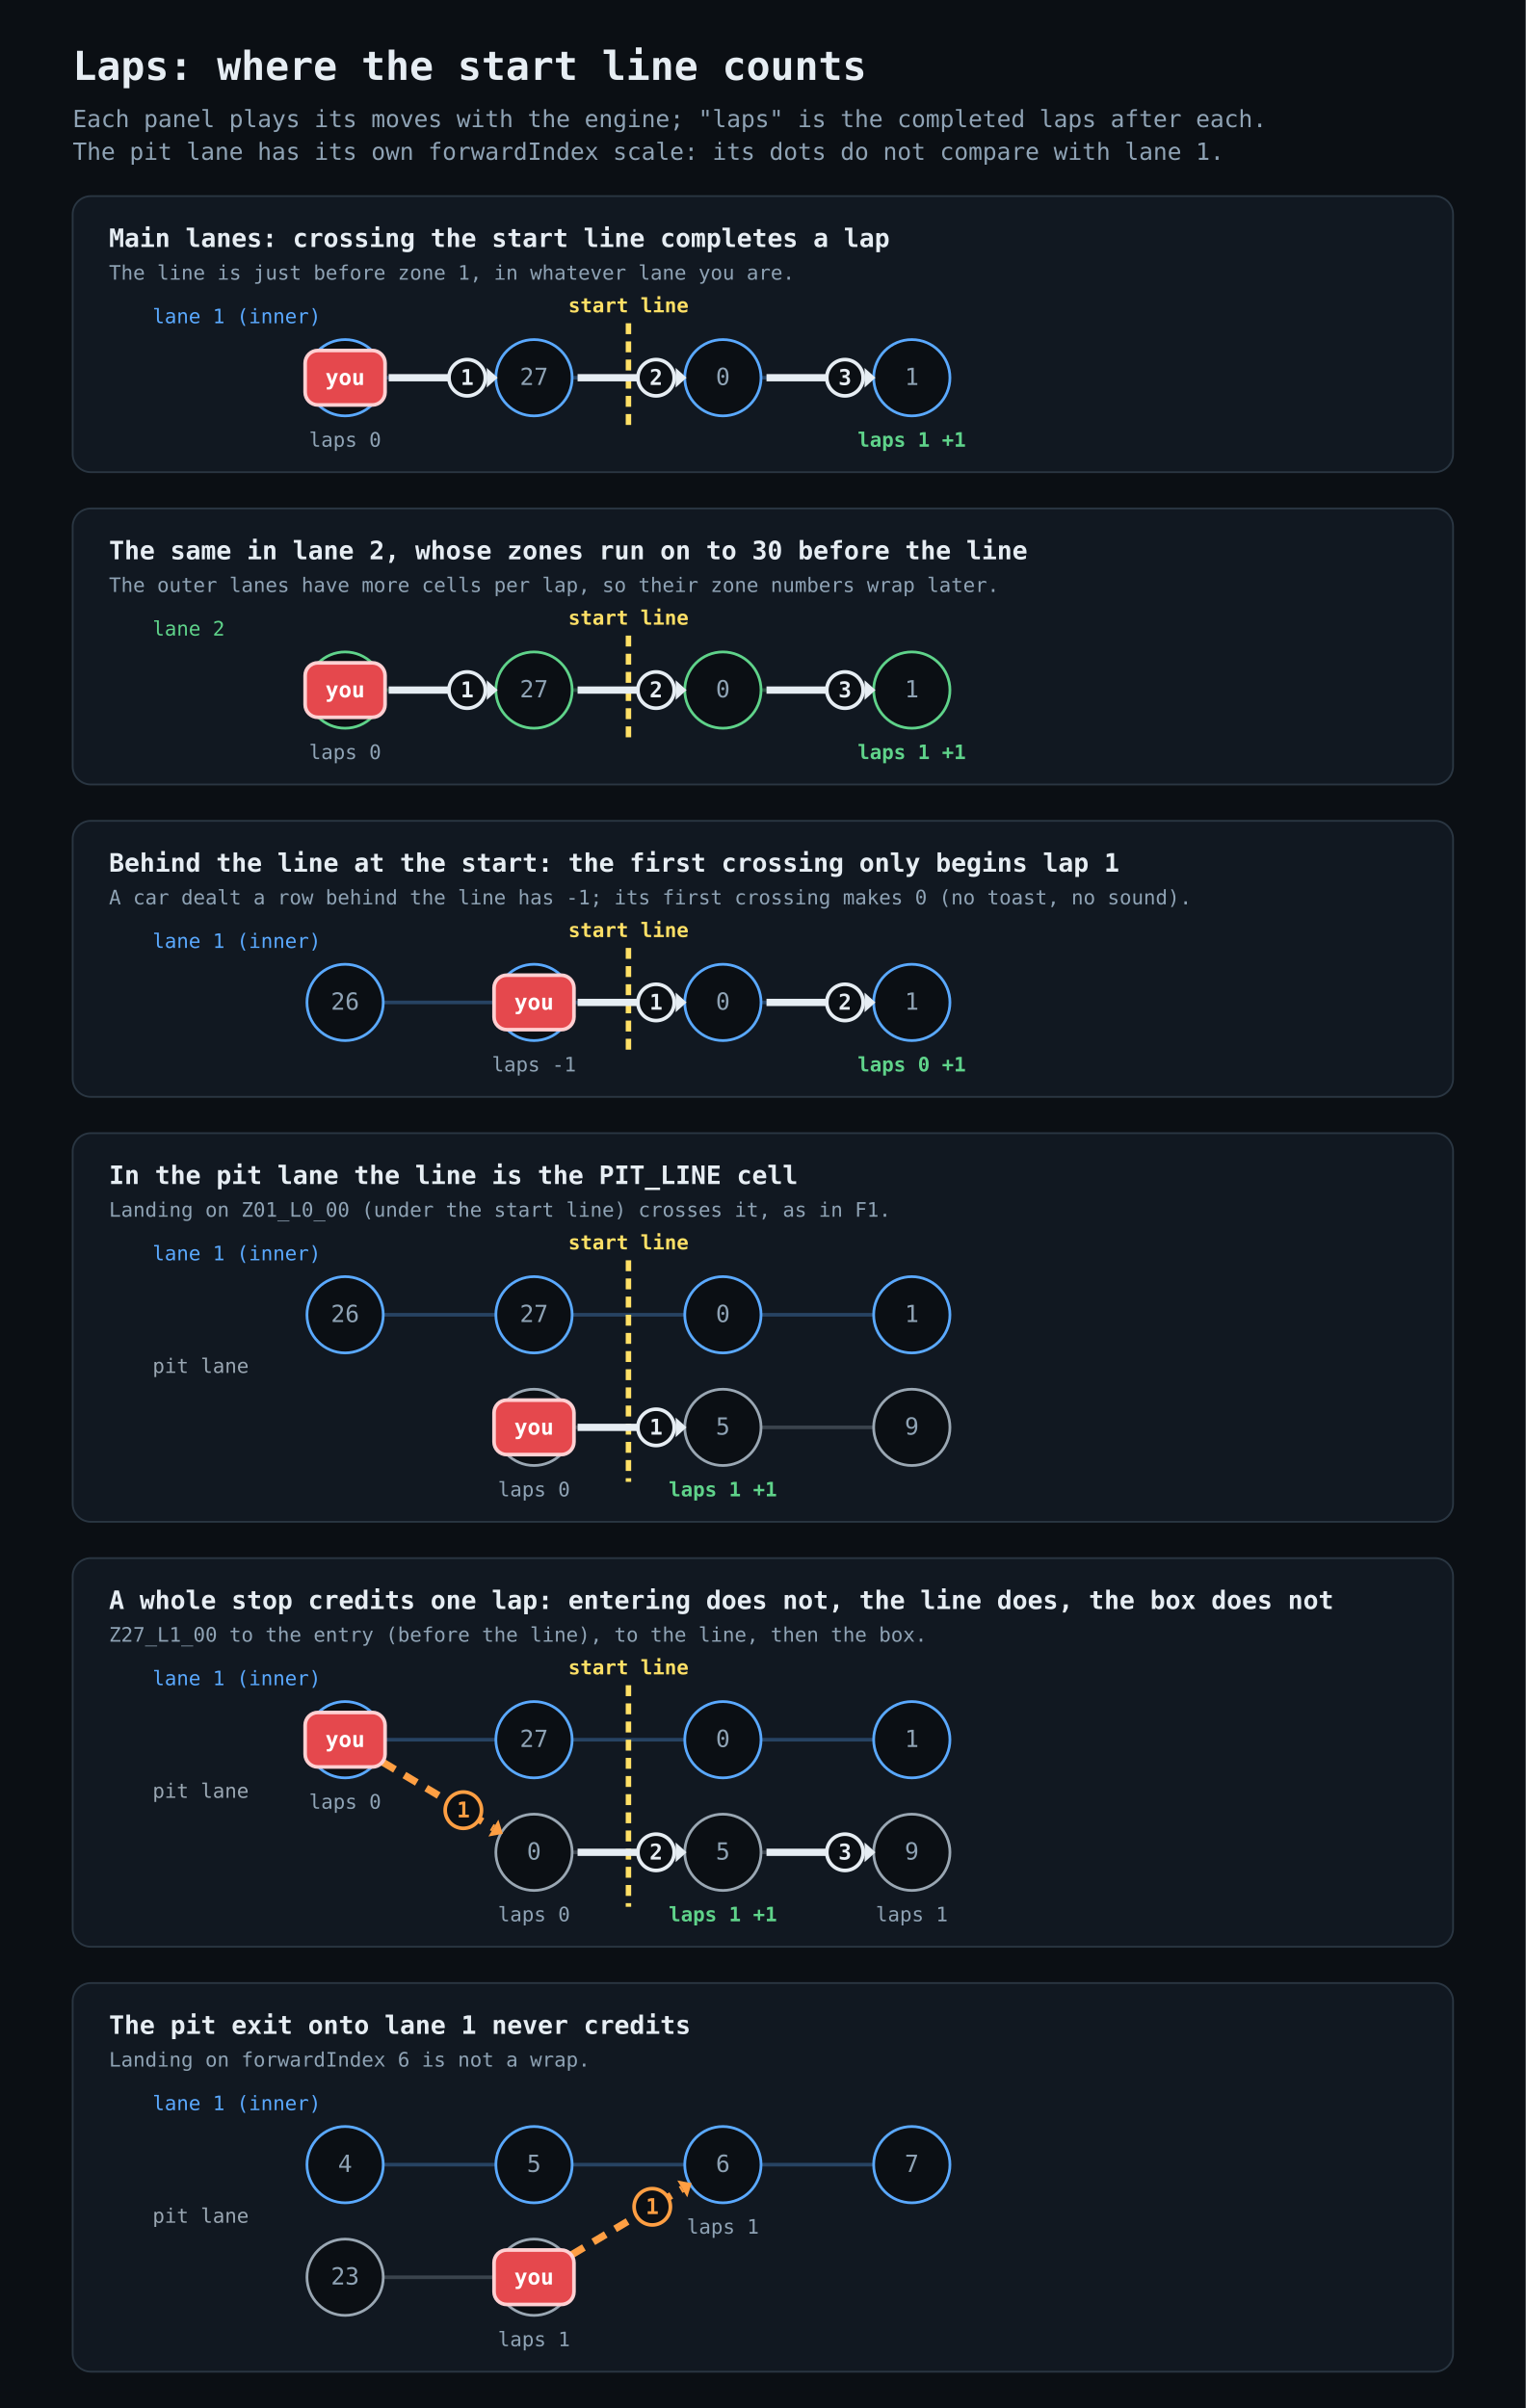
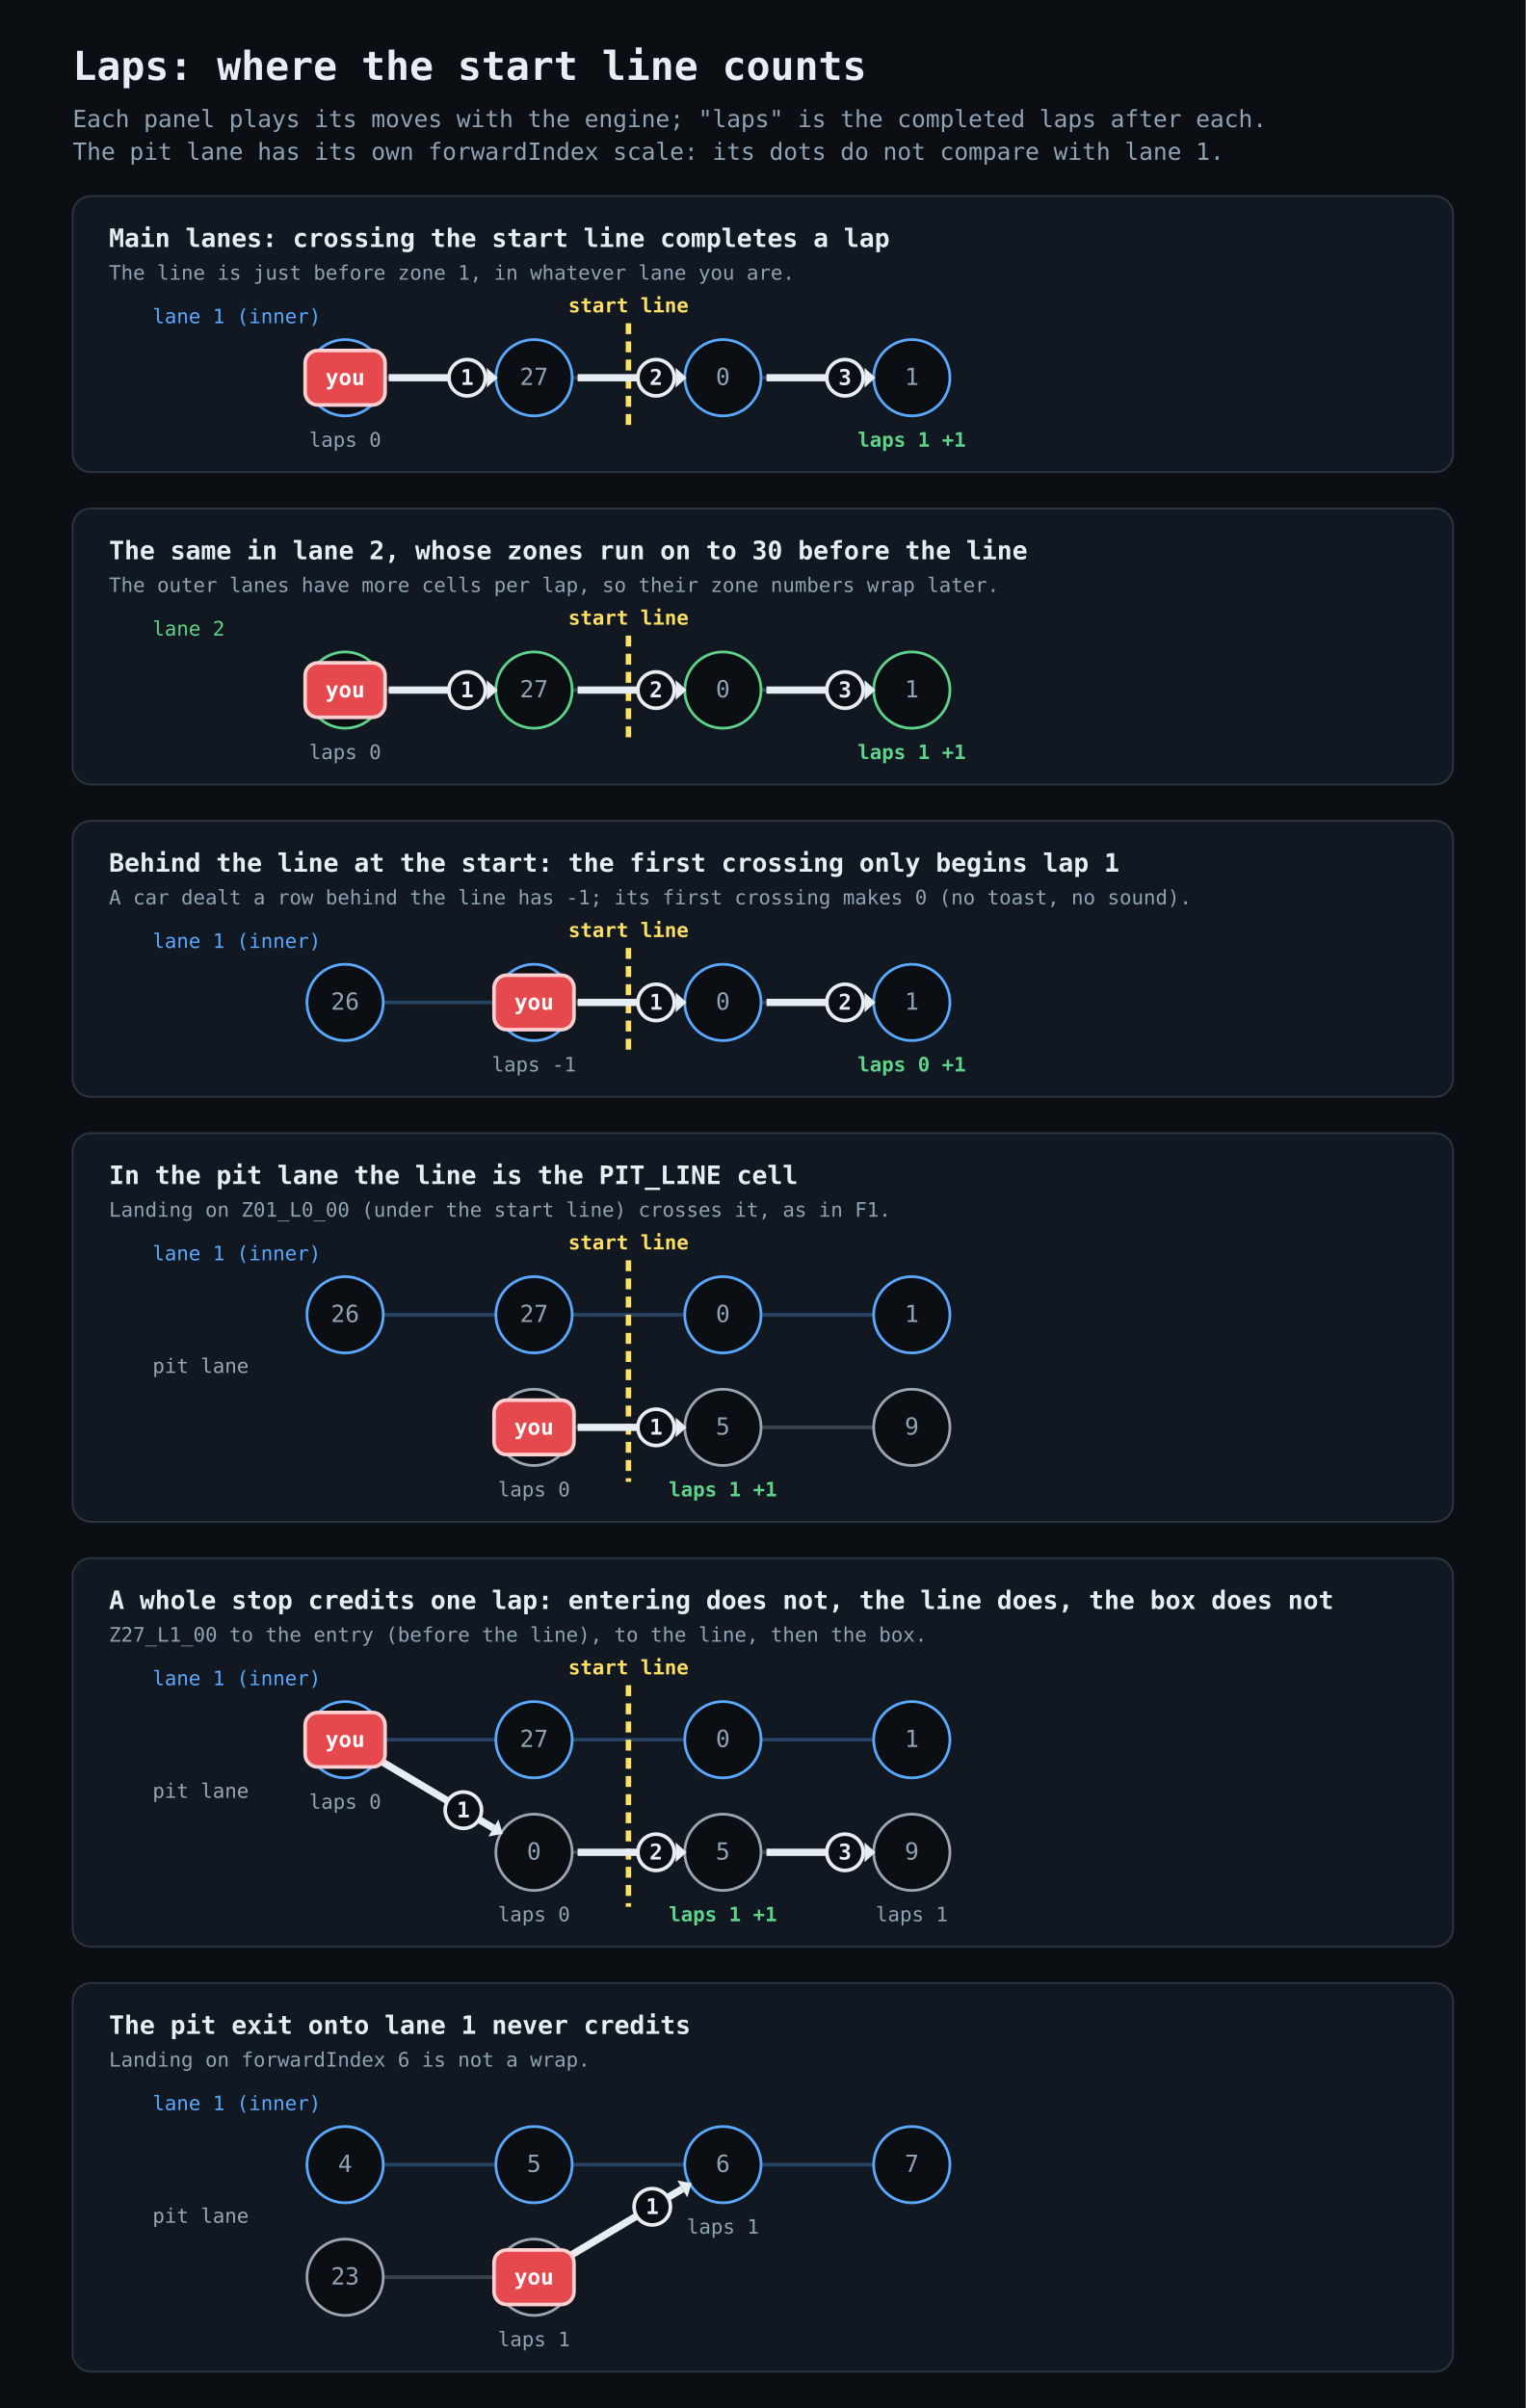
<svg xmlns="http://www.w3.org/2000/svg" viewBox="0 0 840 1326" width="840" height="1326">
  <defs>
    <pattern id="hatch" width="7" height="7" patternUnits="userSpaceOnUse" patternTransform="rotate(45)">
      <rect width="7" height="7" fill="#0b0f14" />
      <rect width="3" height="7" fill="#5aa9ff" opacity="0.5" />
    </pattern>
  </defs>
  <rect x="0" y="0" width="840" height="1326" fill="#0b0f14" />
  <text x="40" y="44" fill="#e6edf3" font-size="22" font-weight="700" text-anchor="start" font-family="ui-monospace, Menlo, Consolas, monospace">Laps: where the start line counts</text>
  <text x="40" y="70" fill="#8fa3b5" font-size="13" font-weight="400" text-anchor="start" font-family="ui-monospace, Menlo, Consolas, monospace">Each panel plays its moves with the engine; "laps" is the completed laps after each.</text>
  <text x="40" y="88" fill="#8fa3b5" font-size="13" font-weight="400" text-anchor="start" font-family="ui-monospace, Menlo, Consolas, monospace">The pit lane has its own forwardIndex scale: its dots do not compare with lane 1.</text>
  <rect x="40" y="108" width="760" height="152" rx="10" fill="#111821" stroke="#2a3642" />
  <text x="60" y="136" fill="#e6edf3" font-size="14" font-weight="700" text-anchor="start" font-family="ui-monospace, Menlo, Consolas, monospace">Main lanes: crossing the start line completes a lap</text>
  <text x="60" y="154" fill="#8fa3b5" font-size="11" font-weight="400" text-anchor="start" font-family="ui-monospace, Menlo, Consolas, monospace">The line is just before zone 1, in whatever lane you are.</text>
  <polyline points="190.0,208.0 294.0,208.0 398.0,208.0 502.0,208.0" fill="none" stroke="#5aa9ff" stroke-width="2" opacity="0.3" />
  <circle cx="190" cy="208" r="21" fill="#0b0f14" stroke="#5aa9ff" stroke-width="1.5" />
  <text x="190" y="212" fill="#8fa3b5" font-size="13" font-weight="400" text-anchor="middle" font-family="ui-monospace, Menlo, Consolas, monospace">26</text>
  <circle cx="294" cy="208" r="21" fill="#0b0f14" stroke="#5aa9ff" stroke-width="1.5" />
  <text x="294" y="212" fill="#8fa3b5" font-size="13" font-weight="400" text-anchor="middle" font-family="ui-monospace, Menlo, Consolas, monospace">27</text>
  <circle cx="398" cy="208" r="21" fill="#0b0f14" stroke="#5aa9ff" stroke-width="1.5" />
  <text x="398" y="212" fill="#8fa3b5" font-size="13" font-weight="400" text-anchor="middle" font-family="ui-monospace, Menlo, Consolas, monospace">0</text>
  <circle cx="502" cy="208" r="21" fill="#0b0f14" stroke="#5aa9ff" stroke-width="1.5" />
  <text x="502" y="212" fill="#8fa3b5" font-size="13" font-weight="400" text-anchor="middle" font-family="ui-monospace, Menlo, Consolas, monospace">1</text>
  <text x="84" y="178" fill="#5aa9ff" font-size="11" font-weight="400" text-anchor="start" font-family="ui-monospace, Menlo, Consolas, monospace">lane 1 (inner)</text>
  <line x1="346" y1="178" x2="346" y2="238" stroke="#ffe066" stroke-width="3" stroke-dasharray="6 4" />
  <text x="346" y="172" fill="#ffe066" font-size="11" font-weight="700" text-anchor="middle" font-family="ui-monospace, Menlo, Consolas, monospace">start line</text>
  <line x1="214.0" y1="208.0" x2="268.0" y2="208.0" stroke="#e6edf3" stroke-width="4" />
  <polygon points="274.0,208.0 268.0,213.4 268.0,202.6" fill="#e6edf3" />
  <circle cx="257.2" cy="208" r="10" fill="#0b0f14" stroke="#e6edf3" stroke-width="2" />
  <text x="257.2" y="212" fill="#e6edf3" font-size="12" font-weight="700" text-anchor="middle" font-family="ui-monospace, Menlo, Consolas, monospace">1</text>
  <line x1="318.0" y1="208.0" x2="372.0" y2="208.0" stroke="#e6edf3" stroke-width="4" />
  <polygon points="378.0,208.0 372.0,213.4 372.0,202.6" fill="#e6edf3" />
  <circle cx="361.2" cy="208" r="10" fill="#0b0f14" stroke="#e6edf3" stroke-width="2" />
  <text x="361.2" y="212" fill="#e6edf3" font-size="12" font-weight="700" text-anchor="middle" font-family="ui-monospace, Menlo, Consolas, monospace">2</text>
  <line x1="422.0" y1="208.0" x2="476.0" y2="208.0" stroke="#e6edf3" stroke-width="4" />
  <polygon points="482.0,208.0 476.0,213.4 476.0,202.6" fill="#e6edf3" />
  <circle cx="465.2" cy="208" r="10" fill="#0b0f14" stroke="#e6edf3" stroke-width="2" />
  <text x="465.2" y="212" fill="#e6edf3" font-size="12" font-weight="700" text-anchor="middle" font-family="ui-monospace, Menlo, Consolas, monospace">3</text>
  <rect x="168" y="193" width="44" height="30" rx="7" fill="#e5484d" stroke="#ffd0d2" stroke-width="2" />
  <text x="190" y="212" fill="#fff" font-size="12" font-weight="700" text-anchor="middle" font-family="ui-monospace, Menlo, Consolas, monospace">you</text>
  <text x="190" y="246" fill="#8fa3b5" font-size="11" font-weight="400" text-anchor="middle" font-family="ui-monospace, Menlo, Consolas, monospace">laps 0</text>
  <text x="502" y="246" fill="#5fd38a" font-size="11" font-weight="700" text-anchor="middle" font-family="ui-monospace, Menlo, Consolas, monospace">laps 1 +1</text>
  <rect x="40" y="280" width="760" height="152" rx="10" fill="#111821" stroke="#2a3642" />
  <text x="60" y="308" fill="#e6edf3" font-size="14" font-weight="700" text-anchor="start" font-family="ui-monospace, Menlo, Consolas, monospace">The same in lane 2, whose zones run on to 30 before the line</text>
  <text x="60" y="326" fill="#8fa3b5" font-size="11" font-weight="400" text-anchor="start" font-family="ui-monospace, Menlo, Consolas, monospace">The outer lanes have more cells per lap, so their zone numbers wrap later.</text>
  <polyline points="190.0,380.0 294.0,380.0 398.0,380.0 502.0,380.0" fill="none" stroke="#5fd38a" stroke-width="2" opacity="0.3" />
  <circle cx="190" cy="380" r="21" fill="#0b0f14" stroke="#5fd38a" stroke-width="1.5" />
  <text x="190" y="384" fill="#8fa3b5" font-size="13" font-weight="400" text-anchor="middle" font-family="ui-monospace, Menlo, Consolas, monospace">26</text>
  <circle cx="294" cy="380" r="21" fill="#0b0f14" stroke="#5fd38a" stroke-width="1.5" />
  <text x="294" y="384" fill="#8fa3b5" font-size="13" font-weight="400" text-anchor="middle" font-family="ui-monospace, Menlo, Consolas, monospace">27</text>
  <circle cx="398" cy="380" r="21" fill="#0b0f14" stroke="#5fd38a" stroke-width="1.5" />
  <text x="398" y="384" fill="#8fa3b5" font-size="13" font-weight="400" text-anchor="middle" font-family="ui-monospace, Menlo, Consolas, monospace">0</text>
  <circle cx="502" cy="380" r="21" fill="#0b0f14" stroke="#5fd38a" stroke-width="1.5" />
  <text x="502" y="384" fill="#8fa3b5" font-size="13" font-weight="400" text-anchor="middle" font-family="ui-monospace, Menlo, Consolas, monospace">1</text>
  <text x="84" y="350" fill="#5fd38a" font-size="11" font-weight="400" text-anchor="start" font-family="ui-monospace, Menlo, Consolas, monospace">lane 2</text>
  <line x1="346" y1="350" x2="346" y2="410" stroke="#ffe066" stroke-width="3" stroke-dasharray="6 4" />
  <text x="346" y="344" fill="#ffe066" font-size="11" font-weight="700" text-anchor="middle" font-family="ui-monospace, Menlo, Consolas, monospace">start line</text>
  <line x1="214.0" y1="380.0" x2="268.0" y2="380.0" stroke="#e6edf3" stroke-width="4" />
  <polygon points="274.0,380.0 268.0,385.4 268.0,374.6" fill="#e6edf3" />
  <circle cx="257.2" cy="380" r="10" fill="#0b0f14" stroke="#e6edf3" stroke-width="2" />
  <text x="257.2" y="384" fill="#e6edf3" font-size="12" font-weight="700" text-anchor="middle" font-family="ui-monospace, Menlo, Consolas, monospace">1</text>
  <line x1="318.0" y1="380.0" x2="372.0" y2="380.0" stroke="#e6edf3" stroke-width="4" />
  <polygon points="378.0,380.0 372.0,385.4 372.0,374.6" fill="#e6edf3" />
  <circle cx="361.2" cy="380" r="10" fill="#0b0f14" stroke="#e6edf3" stroke-width="2" />
  <text x="361.2" y="384" fill="#e6edf3" font-size="12" font-weight="700" text-anchor="middle" font-family="ui-monospace, Menlo, Consolas, monospace">2</text>
  <line x1="422.0" y1="380.0" x2="476.0" y2="380.0" stroke="#e6edf3" stroke-width="4" />
  <polygon points="482.0,380.0 476.0,385.4 476.0,374.6" fill="#e6edf3" />
  <circle cx="465.2" cy="380" r="10" fill="#0b0f14" stroke="#e6edf3" stroke-width="2" />
  <text x="465.2" y="384" fill="#e6edf3" font-size="12" font-weight="700" text-anchor="middle" font-family="ui-monospace, Menlo, Consolas, monospace">3</text>
  <rect x="168" y="365" width="44" height="30" rx="7" fill="#e5484d" stroke="#ffd0d2" stroke-width="2" />
  <text x="190" y="384" fill="#fff" font-size="12" font-weight="700" text-anchor="middle" font-family="ui-monospace, Menlo, Consolas, monospace">you</text>
  <text x="190" y="418" fill="#8fa3b5" font-size="11" font-weight="400" text-anchor="middle" font-family="ui-monospace, Menlo, Consolas, monospace">laps 0</text>
  <text x="502" y="418" fill="#5fd38a" font-size="11" font-weight="700" text-anchor="middle" font-family="ui-monospace, Menlo, Consolas, monospace">laps 1 +1</text>
  <rect x="40" y="452" width="760" height="152" rx="10" fill="#111821" stroke="#2a3642" />
  <text x="60" y="480" fill="#e6edf3" font-size="14" font-weight="700" text-anchor="start" font-family="ui-monospace, Menlo, Consolas, monospace">Behind the line at the start: the first crossing only begins lap 1</text>
  <text x="60" y="498" fill="#8fa3b5" font-size="11" font-weight="400" text-anchor="start" font-family="ui-monospace, Menlo, Consolas, monospace">A car dealt a row behind the line has -1; its first crossing makes 0 (no toast, no sound).</text>
  <polyline points="190.0,552.0 294.0,552.0 398.0,552.0 502.0,552.0" fill="none" stroke="#5aa9ff" stroke-width="2" opacity="0.3" />
  <circle cx="190" cy="552" r="21" fill="#0b0f14" stroke="#5aa9ff" stroke-width="1.5" />
  <text x="190" y="556" fill="#8fa3b5" font-size="13" font-weight="400" text-anchor="middle" font-family="ui-monospace, Menlo, Consolas, monospace">26</text>
  <circle cx="294" cy="552" r="21" fill="#0b0f14" stroke="#5aa9ff" stroke-width="1.5" />
  <text x="294" y="556" fill="#8fa3b5" font-size="13" font-weight="400" text-anchor="middle" font-family="ui-monospace, Menlo, Consolas, monospace">27</text>
  <circle cx="398" cy="552" r="21" fill="#0b0f14" stroke="#5aa9ff" stroke-width="1.5" />
  <text x="398" y="556" fill="#8fa3b5" font-size="13" font-weight="400" text-anchor="middle" font-family="ui-monospace, Menlo, Consolas, monospace">0</text>
  <circle cx="502" cy="552" r="21" fill="#0b0f14" stroke="#5aa9ff" stroke-width="1.5" />
  <text x="502" y="556" fill="#8fa3b5" font-size="13" font-weight="400" text-anchor="middle" font-family="ui-monospace, Menlo, Consolas, monospace">1</text>
  <text x="84" y="522" fill="#5aa9ff" font-size="11" font-weight="400" text-anchor="start" font-family="ui-monospace, Menlo, Consolas, monospace">lane 1 (inner)</text>
  <line x1="346" y1="522" x2="346" y2="582" stroke="#ffe066" stroke-width="3" stroke-dasharray="6 4" />
  <text x="346" y="516" fill="#ffe066" font-size="11" font-weight="700" text-anchor="middle" font-family="ui-monospace, Menlo, Consolas, monospace">start line</text>
  <line x1="318.0" y1="552.0" x2="372.0" y2="552.0" stroke="#e6edf3" stroke-width="4" />
  <polygon points="378.0,552.0 372.0,557.4 372.0,546.6" fill="#e6edf3" />
  <circle cx="361.2" cy="552" r="10" fill="#0b0f14" stroke="#e6edf3" stroke-width="2" />
  <text x="361.2" y="556" fill="#e6edf3" font-size="12" font-weight="700" text-anchor="middle" font-family="ui-monospace, Menlo, Consolas, monospace">1</text>
  <line x1="422.0" y1="552.0" x2="476.0" y2="552.0" stroke="#e6edf3" stroke-width="4" />
  <polygon points="482.0,552.0 476.0,557.4 476.0,546.6" fill="#e6edf3" />
  <circle cx="465.2" cy="552" r="10" fill="#0b0f14" stroke="#e6edf3" stroke-width="2" />
  <text x="465.2" y="556" fill="#e6edf3" font-size="12" font-weight="700" text-anchor="middle" font-family="ui-monospace, Menlo, Consolas, monospace">2</text>
  <rect x="272" y="537" width="44" height="30" rx="7" fill="#e5484d" stroke="#ffd0d2" stroke-width="2" />
  <text x="294" y="556" fill="#fff" font-size="12" font-weight="700" text-anchor="middle" font-family="ui-monospace, Menlo, Consolas, monospace">you</text>
  <text x="294" y="590" fill="#8fa3b5" font-size="11" font-weight="400" text-anchor="middle" font-family="ui-monospace, Menlo, Consolas, monospace">laps -1</text>
  <text x="502" y="590" fill="#5fd38a" font-size="11" font-weight="700" text-anchor="middle" font-family="ui-monospace, Menlo, Consolas, monospace">laps 0 +1</text>
  <rect x="40" y="624" width="760" height="214" rx="10" fill="#111821" stroke="#2a3642" />
  <text x="60" y="652" fill="#e6edf3" font-size="14" font-weight="700" text-anchor="start" font-family="ui-monospace, Menlo, Consolas, monospace">In the pit lane the line is the PIT_LINE cell</text>
  <text x="60" y="670" fill="#8fa3b5" font-size="11" font-weight="400" text-anchor="start" font-family="ui-monospace, Menlo, Consolas, monospace">Landing on Z01_L0_00 (under the start line) crosses it, as in F1.</text>
  <polyline points="294.0,786.0 398.0,786.0 502.0,786.0" fill="none" stroke="#9aa7b3" stroke-width="2" opacity="0.3" />
  <polyline points="190.0,724.0 294.0,724.0 398.0,724.0 502.0,724.0" fill="none" stroke="#5aa9ff" stroke-width="2" opacity="0.3" />
  <circle cx="190" cy="724" r="21" fill="#0b0f14" stroke="#5aa9ff" stroke-width="1.5" />
  <text x="190" y="728" fill="#8fa3b5" font-size="13" font-weight="400" text-anchor="middle" font-family="ui-monospace, Menlo, Consolas, monospace">26</text>
  <circle cx="294" cy="786" r="21" fill="#0b0f14" stroke="#9aa7b3" stroke-width="1.5" />
  <text x="294" y="790" fill="#8fa3b5" font-size="13" font-weight="400" text-anchor="middle" font-family="ui-monospace, Menlo, Consolas, monospace">0</text>
  <circle cx="294" cy="724" r="21" fill="#0b0f14" stroke="#5aa9ff" stroke-width="1.5" />
  <text x="294" y="728" fill="#8fa3b5" font-size="13" font-weight="400" text-anchor="middle" font-family="ui-monospace, Menlo, Consolas, monospace">27</text>
  <circle cx="398" cy="786" r="21" fill="#0b0f14" stroke="#9aa7b3" stroke-width="1.5" />
  <text x="398" y="790" fill="#8fa3b5" font-size="13" font-weight="400" text-anchor="middle" font-family="ui-monospace, Menlo, Consolas, monospace">5</text>
  <circle cx="398" cy="724" r="21" fill="#0b0f14" stroke="#5aa9ff" stroke-width="1.5" />
  <text x="398" y="728" fill="#8fa3b5" font-size="13" font-weight="400" text-anchor="middle" font-family="ui-monospace, Menlo, Consolas, monospace">0</text>
  <circle cx="502" cy="786" r="21" fill="#0b0f14" stroke="#9aa7b3" stroke-width="1.5" />
  <text x="502" y="790" fill="#8fa3b5" font-size="13" font-weight="400" text-anchor="middle" font-family="ui-monospace, Menlo, Consolas, monospace">9</text>
  <circle cx="502" cy="724" r="21" fill="#0b0f14" stroke="#5aa9ff" stroke-width="1.5" />
  <text x="502" y="728" fill="#8fa3b5" font-size="13" font-weight="400" text-anchor="middle" font-family="ui-monospace, Menlo, Consolas, monospace">1</text>
  <text x="84" y="756" fill="#9aa7b3" font-size="11" font-weight="400" text-anchor="start" font-family="ui-monospace, Menlo, Consolas, monospace">pit lane</text>
  <text x="84" y="694" fill="#5aa9ff" font-size="11" font-weight="400" text-anchor="start" font-family="ui-monospace, Menlo, Consolas, monospace">lane 1 (inner)</text>
  <line x1="346" y1="694" x2="346" y2="816" stroke="#ffe066" stroke-width="3" stroke-dasharray="6 4" />
  <text x="346" y="688" fill="#ffe066" font-size="11" font-weight="700" text-anchor="middle" font-family="ui-monospace, Menlo, Consolas, monospace">start line</text>
  <line x1="318.0" y1="786.0" x2="372.0" y2="786.0" stroke="#e6edf3" stroke-width="4" />
  <polygon points="378.0,786.0 372.0,791.4 372.0,780.6" fill="#e6edf3" />
  <circle cx="361.2" cy="786" r="10" fill="#0b0f14" stroke="#e6edf3" stroke-width="2" />
  <text x="361.2" y="790" fill="#e6edf3" font-size="12" font-weight="700" text-anchor="middle" font-family="ui-monospace, Menlo, Consolas, monospace">1</text>
  <rect x="272" y="771" width="44" height="30" rx="7" fill="#e5484d" stroke="#ffd0d2" stroke-width="2" />
  <text x="294" y="790" fill="#fff" font-size="12" font-weight="700" text-anchor="middle" font-family="ui-monospace, Menlo, Consolas, monospace">you</text>
  <text x="294" y="824" fill="#8fa3b5" font-size="11" font-weight="400" text-anchor="middle" font-family="ui-monospace, Menlo, Consolas, monospace">laps 0</text>
  <text x="398" y="824" fill="#5fd38a" font-size="11" font-weight="700" text-anchor="middle" font-family="ui-monospace, Menlo, Consolas, monospace">laps 1 +1</text>
  <rect x="40" y="858" width="760" height="214" rx="10" fill="#111821" stroke="#2a3642" />
  <text x="60" y="886" fill="#e6edf3" font-size="14" font-weight="700" text-anchor="start" font-family="ui-monospace, Menlo, Consolas, monospace">A whole stop credits one lap: entering does not, the line does, the box does not</text>
  <text x="60" y="904" fill="#8fa3b5" font-size="11" font-weight="400" text-anchor="start" font-family="ui-monospace, Menlo, Consolas, monospace">Z27_L1_00 to the entry (before the line), to the line, then the box.</text>
  <polyline points="294.0,1020.0 398.0,1020.0 502.0,1020.0" fill="none" stroke="#9aa7b3" stroke-width="2" opacity="0.3" />
  <polyline points="190.0,958.0 294.0,958.0 398.0,958.0 502.0,958.0" fill="none" stroke="#5aa9ff" stroke-width="2" opacity="0.3" />
  <circle cx="190" cy="958" r="21" fill="#0b0f14" stroke="#5aa9ff" stroke-width="1.5" />
  <text x="190" y="962" fill="#8fa3b5" font-size="13" font-weight="400" text-anchor="middle" font-family="ui-monospace, Menlo, Consolas, monospace">26</text>
  <circle cx="294" cy="1020" r="21" fill="#0b0f14" stroke="#9aa7b3" stroke-width="1.5" />
  <text x="294" y="1024" fill="#8fa3b5" font-size="13" font-weight="400" text-anchor="middle" font-family="ui-monospace, Menlo, Consolas, monospace">0</text>
  <circle cx="294" cy="958" r="21" fill="#0b0f14" stroke="#5aa9ff" stroke-width="1.5" />
  <text x="294" y="962" fill="#8fa3b5" font-size="13" font-weight="400" text-anchor="middle" font-family="ui-monospace, Menlo, Consolas, monospace">27</text>
  <circle cx="398" cy="1020" r="21" fill="#0b0f14" stroke="#9aa7b3" stroke-width="1.5" />
  <text x="398" y="1024" fill="#8fa3b5" font-size="13" font-weight="400" text-anchor="middle" font-family="ui-monospace, Menlo, Consolas, monospace">5</text>
  <circle cx="398" cy="958" r="21" fill="#0b0f14" stroke="#5aa9ff" stroke-width="1.5" />
  <text x="398" y="962" fill="#8fa3b5" font-size="13" font-weight="400" text-anchor="middle" font-family="ui-monospace, Menlo, Consolas, monospace">0</text>
  <circle cx="502" cy="1020" r="21" fill="#0b0f14" stroke="#9aa7b3" stroke-width="1.5" />
  <text x="502" y="1024" fill="#8fa3b5" font-size="13" font-weight="400" text-anchor="middle" font-family="ui-monospace, Menlo, Consolas, monospace">9</text>
  <circle cx="502" cy="958" r="21" fill="#0b0f14" stroke="#5aa9ff" stroke-width="1.5" />
  <text x="502" y="962" fill="#8fa3b5" font-size="13" font-weight="400" text-anchor="middle" font-family="ui-monospace, Menlo, Consolas, monospace">1</text>
  <text x="84" y="990" fill="#9aa7b3" font-size="11" font-weight="400" text-anchor="start" font-family="ui-monospace, Menlo, Consolas, monospace">pit lane</text>
  <text x="84" y="928" fill="#5aa9ff" font-size="11" font-weight="400" text-anchor="start" font-family="ui-monospace, Menlo, Consolas, monospace">lane 1 (inner)</text>
  <line x1="346" y1="928" x2="346" y2="1050" stroke="#ffe066" stroke-width="3" stroke-dasharray="6 4" />
  <text x="346" y="922" fill="#ffe066" font-size="11" font-weight="700" text-anchor="middle" font-family="ui-monospace, Menlo, Consolas, monospace">start line</text>
-   <line x1="210.6" y1="970.3" x2="271.7" y2="1006.7" stroke="#ff9f43" stroke-width="4" stroke-dasharray="8 6" />
-   <polygon points="276.8,1009.8 268.9,1011.3 274.4,1002.0" fill="#ff9f43" />
-   <circle cx="255.1" cy="996.8" r="10" fill="#0b0f14" stroke="#ff9f43" stroke-width="2" />
-   <text x="255.1" y="1000.8" fill="#ff9f43" font-size="12" font-weight="700" text-anchor="middle" font-family="ui-monospace, Menlo, Consolas, monospace">1</text>
+   <line x1="210.6" y1="970.3" x2="271.7" y2="1006.7" stroke="#e6edf3" stroke-width="4" />
+   <polygon points="276.8,1009.8 268.9,1011.3 274.4,1002.0" fill="#e6edf3" />
+   <circle cx="255.1" cy="996.8" r="10" fill="#0b0f14" stroke="#e6edf3" stroke-width="2" />
+   <text x="255.1" y="1000.8" fill="#e6edf3" font-size="12" font-weight="700" text-anchor="middle" font-family="ui-monospace, Menlo, Consolas, monospace">1</text>
  <line x1="318.0" y1="1020.0" x2="372.0" y2="1020.0" stroke="#e6edf3" stroke-width="4" />
  <polygon points="378.0,1020.0 372.0,1025.4 372.0,1014.6" fill="#e6edf3" />
  <circle cx="361.2" cy="1020" r="10" fill="#0b0f14" stroke="#e6edf3" stroke-width="2" />
  <text x="361.2" y="1024" fill="#e6edf3" font-size="12" font-weight="700" text-anchor="middle" font-family="ui-monospace, Menlo, Consolas, monospace">2</text>
  <line x1="422.0" y1="1020.0" x2="476.0" y2="1020.0" stroke="#e6edf3" stroke-width="4" />
  <polygon points="482.0,1020.0 476.0,1025.4 476.0,1014.6" fill="#e6edf3" />
  <circle cx="465.2" cy="1020" r="10" fill="#0b0f14" stroke="#e6edf3" stroke-width="2" />
  <text x="465.2" y="1024" fill="#e6edf3" font-size="12" font-weight="700" text-anchor="middle" font-family="ui-monospace, Menlo, Consolas, monospace">3</text>
  <rect x="168" y="943" width="44" height="30" rx="7" fill="#e5484d" stroke="#ffd0d2" stroke-width="2" />
  <text x="190" y="962" fill="#fff" font-size="12" font-weight="700" text-anchor="middle" font-family="ui-monospace, Menlo, Consolas, monospace">you</text>
  <text x="190" y="996" fill="#8fa3b5" font-size="11" font-weight="400" text-anchor="middle" font-family="ui-monospace, Menlo, Consolas, monospace">laps 0</text>
  <text x="294" y="1058" fill="#8fa3b5" font-size="11" font-weight="400" text-anchor="middle" font-family="ui-monospace, Menlo, Consolas, monospace">laps 0</text>
  <text x="398" y="1058" fill="#5fd38a" font-size="11" font-weight="700" text-anchor="middle" font-family="ui-monospace, Menlo, Consolas, monospace">laps 1 +1</text>
  <text x="502" y="1058" fill="#8fa3b5" font-size="11" font-weight="400" text-anchor="middle" font-family="ui-monospace, Menlo, Consolas, monospace">laps 1</text>
  <rect x="40" y="1092" width="760" height="214" rx="10" fill="#111821" stroke="#2a3642" />
  <text x="60" y="1120" fill="#e6edf3" font-size="14" font-weight="700" text-anchor="start" font-family="ui-monospace, Menlo, Consolas, monospace">The pit exit onto lane 1 never credits</text>
  <text x="60" y="1138" fill="#8fa3b5" font-size="11" font-weight="400" text-anchor="start" font-family="ui-monospace, Menlo, Consolas, monospace">Landing on forwardIndex 6 is not a wrap.</text>
  <polyline points="190.0,1254.0 294.0,1254.0" fill="none" stroke="#9aa7b3" stroke-width="2" opacity="0.3" />
  <polyline points="190.0,1192.0 294.0,1192.0 398.0,1192.0 502.0,1192.0" fill="none" stroke="#5aa9ff" stroke-width="2" opacity="0.3" />
  <circle cx="190" cy="1254" r="21" fill="#0b0f14" stroke="#9aa7b3" stroke-width="1.5" />
  <text x="190" y="1258" fill="#8fa3b5" font-size="13" font-weight="400" text-anchor="middle" font-family="ui-monospace, Menlo, Consolas, monospace">23</text>
  <circle cx="190" cy="1192" r="21" fill="#0b0f14" stroke="#5aa9ff" stroke-width="1.5" />
  <text x="190" y="1196" fill="#8fa3b5" font-size="13" font-weight="400" text-anchor="middle" font-family="ui-monospace, Menlo, Consolas, monospace">4</text>
  <circle cx="294" cy="1254" r="21" fill="#0b0f14" stroke="#9aa7b3" stroke-width="1.5" />
  <text x="294" y="1258" fill="#8fa3b5" font-size="13" font-weight="400" text-anchor="middle" font-family="ui-monospace, Menlo, Consolas, monospace">27</text>
  <circle cx="294" cy="1192" r="21" fill="#0b0f14" stroke="#5aa9ff" stroke-width="1.5" />
  <text x="294" y="1196" fill="#8fa3b5" font-size="13" font-weight="400" text-anchor="middle" font-family="ui-monospace, Menlo, Consolas, monospace">5</text>
  <circle cx="398" cy="1192" r="21" fill="#0b0f14" stroke="#5aa9ff" stroke-width="1.5" />
  <text x="398" y="1196" fill="#8fa3b5" font-size="13" font-weight="400" text-anchor="middle" font-family="ui-monospace, Menlo, Consolas, monospace">6</text>
  <circle cx="502" cy="1192" r="21" fill="#0b0f14" stroke="#5aa9ff" stroke-width="1.5" />
  <text x="502" y="1196" fill="#8fa3b5" font-size="13" font-weight="400" text-anchor="middle" font-family="ui-monospace, Menlo, Consolas, monospace">7</text>
  <text x="84" y="1224" fill="#9aa7b3" font-size="11" font-weight="400" text-anchor="start" font-family="ui-monospace, Menlo, Consolas, monospace">pit lane</text>
  <text x="84" y="1162" fill="#5aa9ff" font-size="11" font-weight="400" text-anchor="start" font-family="ui-monospace, Menlo, Consolas, monospace">lane 1 (inner)</text>
-   <line x1="314.6" y1="1241.7" x2="375.7" y2="1205.3" stroke="#ff9f43" stroke-width="4" stroke-dasharray="8 6" />
-   <polygon points="380.8,1202.2 378.4,1210.0 372.9,1200.7" fill="#ff9f43" />
-   <circle cx="359.1" cy="1215.2" r="10" fill="#0b0f14" stroke="#ff9f43" stroke-width="2" />
-   <text x="359.1" y="1219.2" fill="#ff9f43" font-size="12" font-weight="700" text-anchor="middle" font-family="ui-monospace, Menlo, Consolas, monospace">1</text>
+   <line x1="314.6" y1="1241.7" x2="375.7" y2="1205.3" stroke="#e6edf3" stroke-width="4" />
+   <polygon points="380.8,1202.2 378.4,1210.0 372.9,1200.7" fill="#e6edf3" />
+   <circle cx="359.1" cy="1215.2" r="10" fill="#0b0f14" stroke="#e6edf3" stroke-width="2" />
+   <text x="359.1" y="1219.2" fill="#e6edf3" font-size="12" font-weight="700" text-anchor="middle" font-family="ui-monospace, Menlo, Consolas, monospace">1</text>
  <rect x="272" y="1239" width="44" height="30" rx="7" fill="#e5484d" stroke="#ffd0d2" stroke-width="2" />
  <text x="294" y="1258" fill="#fff" font-size="12" font-weight="700" text-anchor="middle" font-family="ui-monospace, Menlo, Consolas, monospace">you</text>
  <text x="294" y="1292" fill="#8fa3b5" font-size="11" font-weight="400" text-anchor="middle" font-family="ui-monospace, Menlo, Consolas, monospace">laps 1</text>
  <text x="398" y="1230" fill="#8fa3b5" font-size="11" font-weight="400" text-anchor="middle" font-family="ui-monospace, Menlo, Consolas, monospace">laps 1</text>
</svg>
